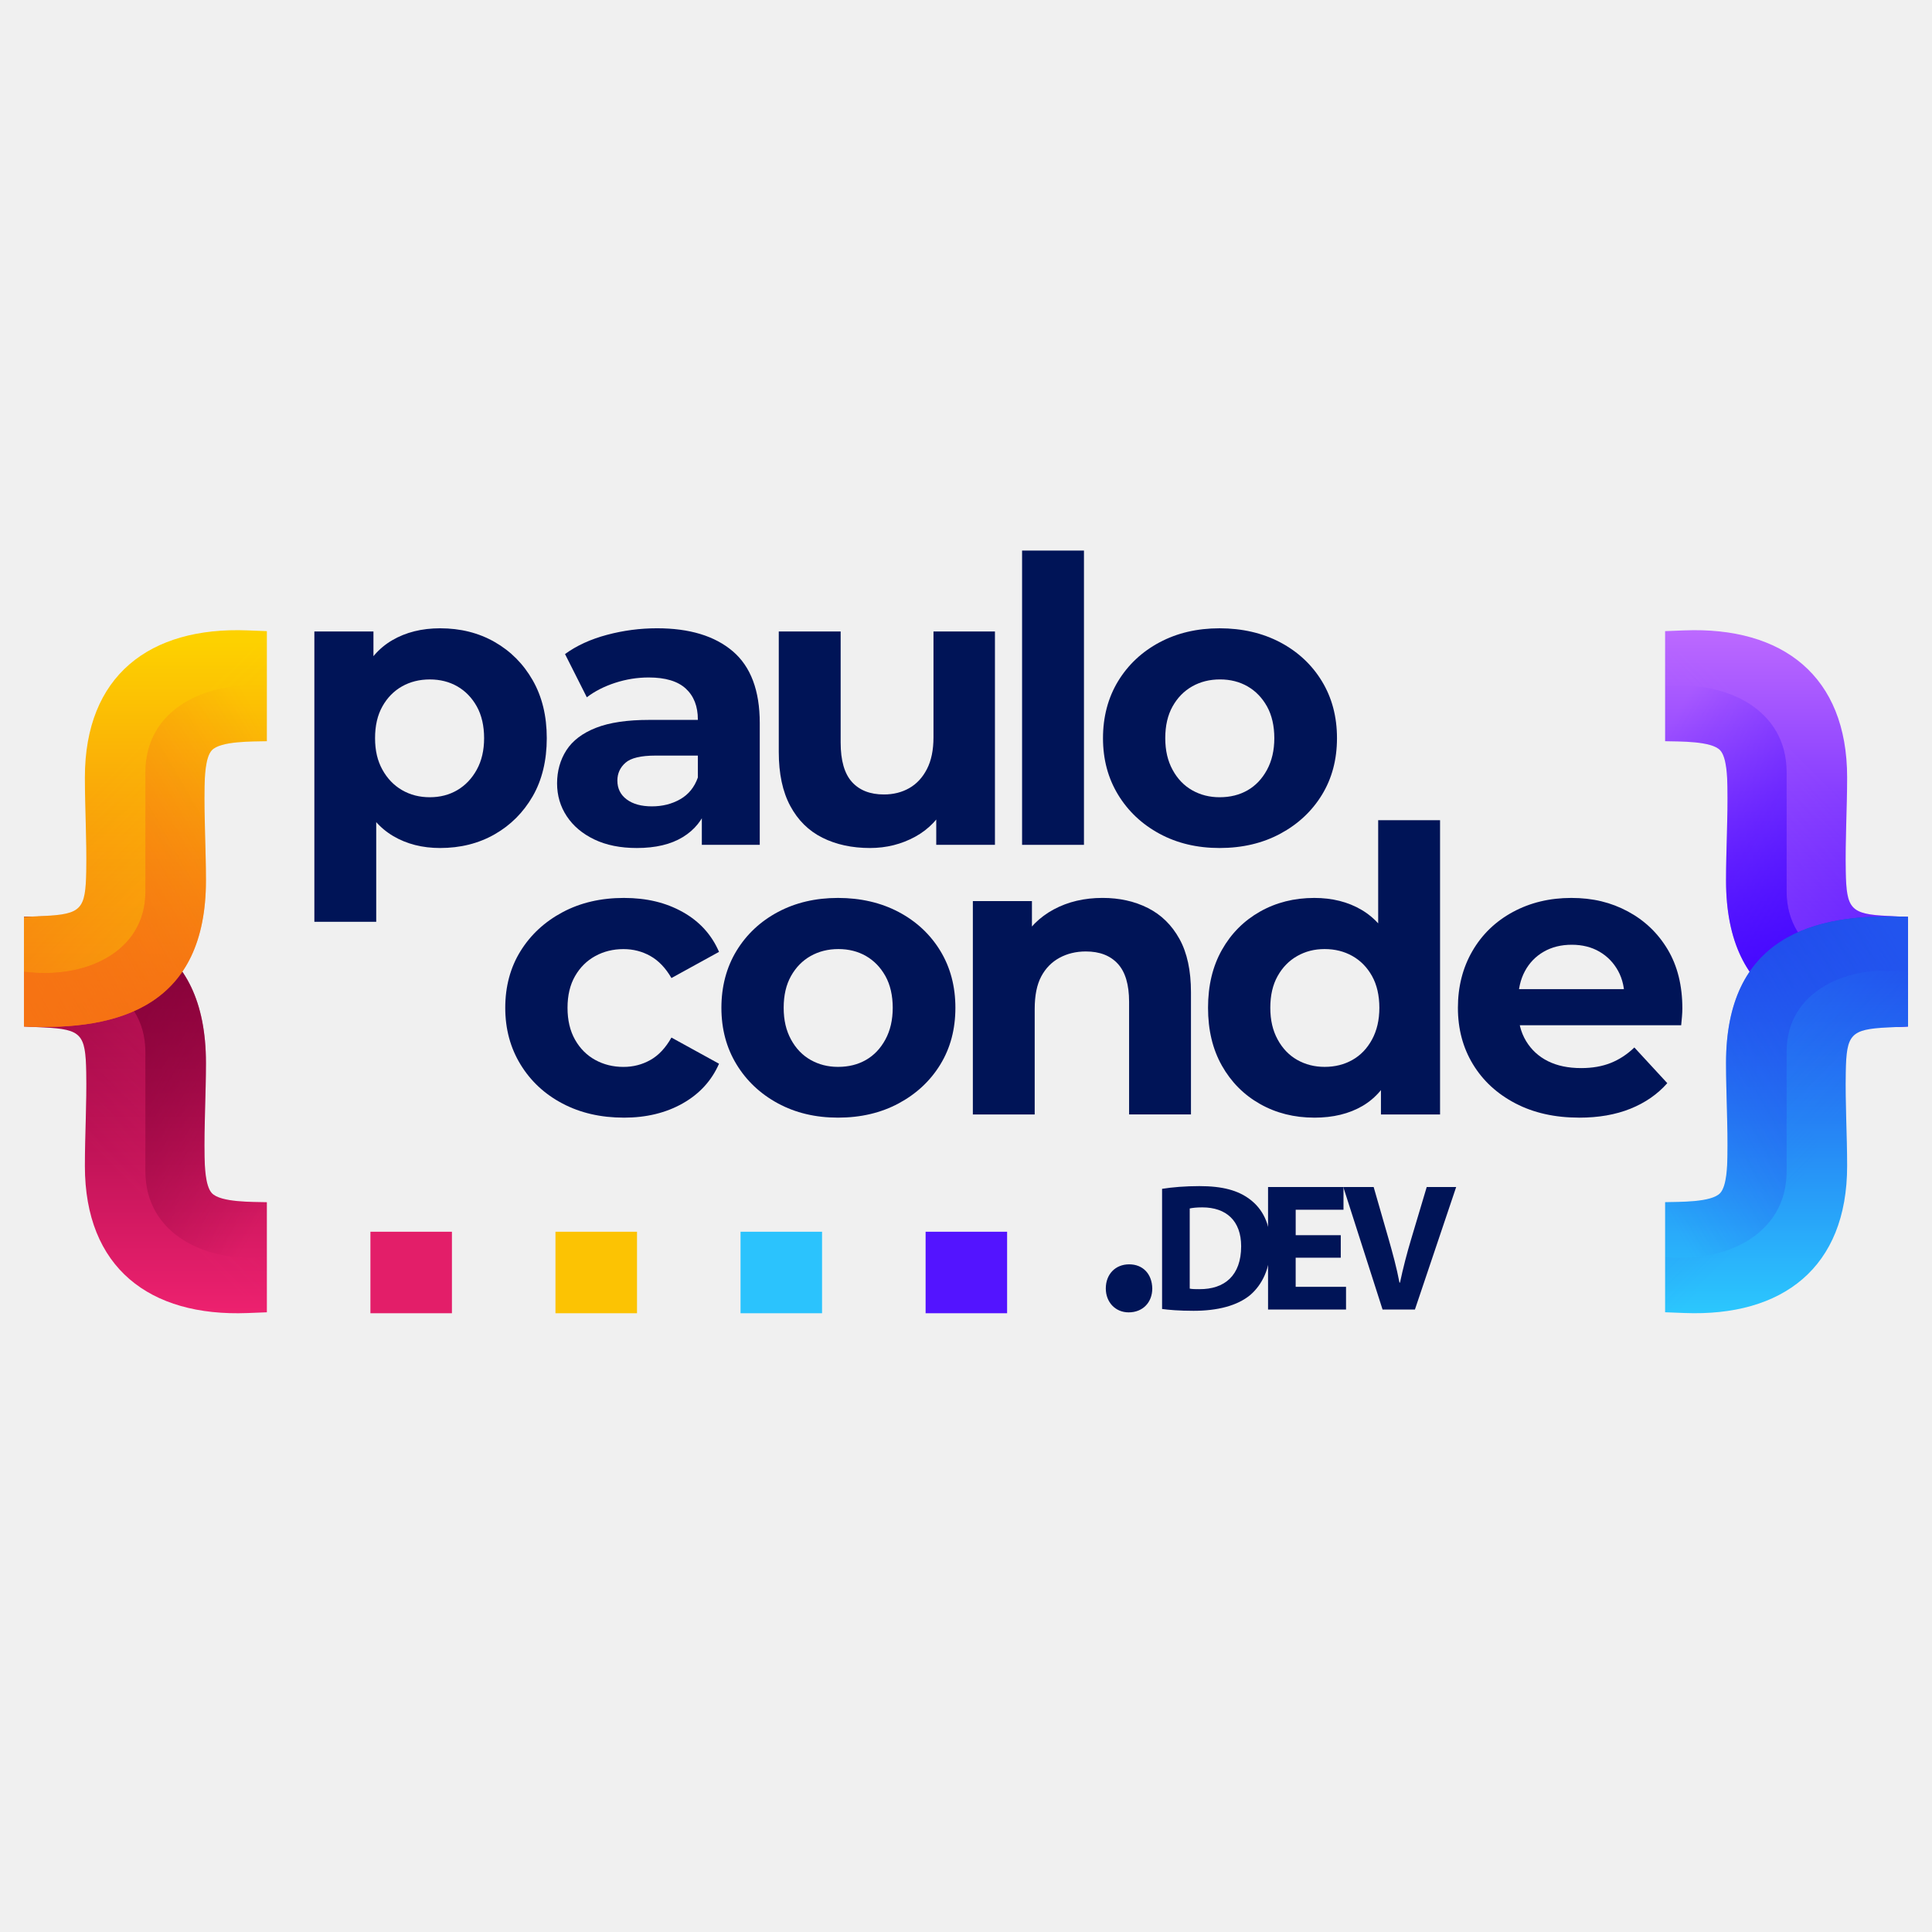
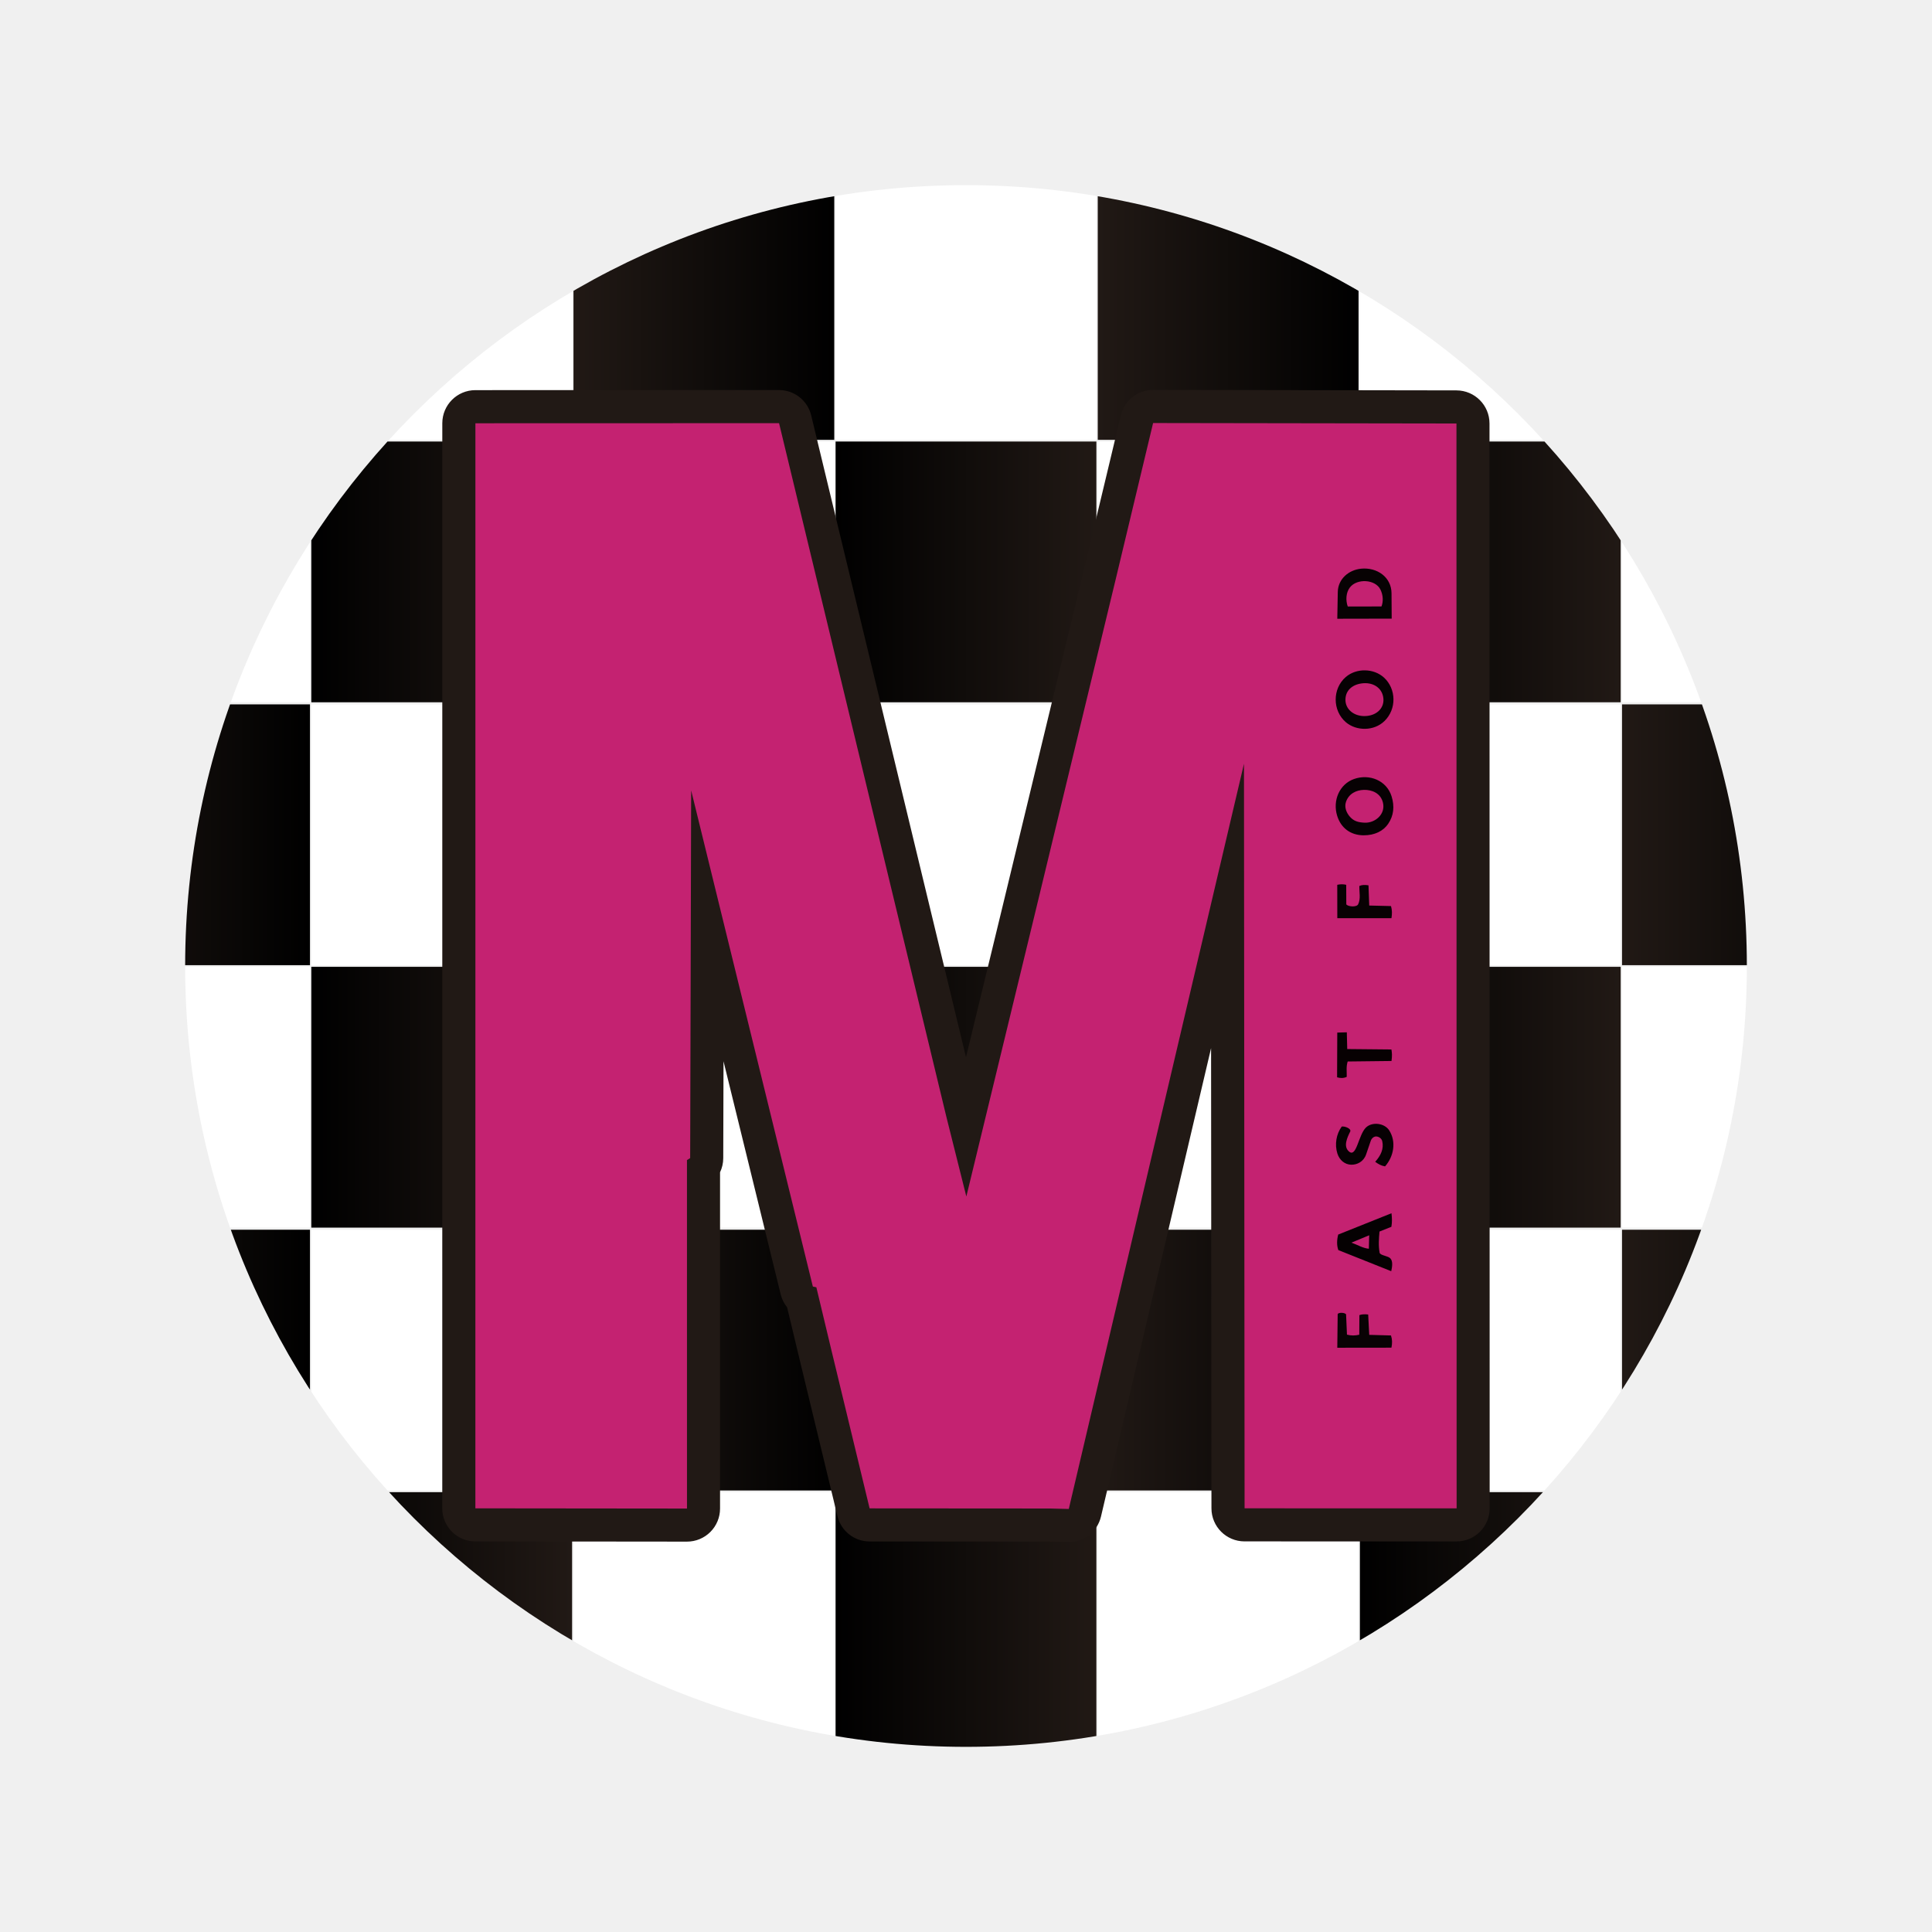
<svg xmlns="http://www.w3.org/2000/svg" xmlns:xlink="http://www.w3.org/1999/xlink" id="Layer_1" data-name="Layer 1" viewBox="0 0 1080 1080">
  <defs>
    <style>
      .cls-1 {
-         mask: url(#mask);
+         fill: none;
      }

      .cls-2 {
-         fill: #f67313;
-       }
- 
-       .cls-2, .cls-3, .cls-4, .cls-5, .cls-6, .cls-7, .cls-8, .cls-9 {
-         fill-rule: evenodd;
+         fill: #070203;
+       }
+ 
+       .cls-3 {
+         fill: #070102;
+       }
+ 
+       .cls-4 {
+         fill: #080103;
+       }
+ 
+       .cls-5 {
+         fill: #fff;
+       }
+ 
+       .cls-6 {
+         fill: url(#Degradado_sin_nombre_214);
+       }
+ 
+       .cls-7 {
+         fill: url(#Degradado_sin_nombre_214-14);
+       }
+ 
+       .cls-8 {
+         fill: url(#Degradado_sin_nombre_214-13);
+       }
+ 
+       .cls-9 {
+         fill: url(#Degradado_sin_nombre_214-12);
      }

      .cls-10 {
-         fill: #2bc3fd;
+         fill: url(#Degradado_sin_nombre_214-11);
      }

      .cls-11 {
-         fill: url(#linear-gradient-8);
+         fill: url(#Degradado_sin_nombre_214-15);
      }

      .cls-12 {
-         fill: url(#linear-gradient-7);
+         fill: url(#Degradado_sin_nombre_214-18);
      }

      .cls-13 {
-         fill: url(#linear-gradient-5);
+         fill: url(#Degradado_sin_nombre_214-17);
      }

      .cls-14 {
-         fill: url(#linear-gradient-6);
+         fill: url(#Degradado_sin_nombre_214-16);
      }

      .cls-15 {
-         fill: url(#linear-gradient-9);
+         fill: url(#Degradado_sin_nombre_214-21);
      }

      .cls-16 {
-         fill: url(#linear-gradient-4);
+         fill: url(#Degradado_sin_nombre_214-20);
      }

      .cls-17 {
-         fill: url(#linear-gradient-3);
+         fill: url(#Degradado_sin_nombre_214-10);
      }

      .cls-18 {
-         fill: url(#linear-gradient-2);
+         fill: url(#Degradado_sin_nombre_214-19);
      }

      .cls-19 {
-         fill: url(#linear-gradient);
+         fill: #090204;
      }

      .cls-20 {
-         mask: url(#mask-2);
+         fill: #c42271;
      }

      .cls-21 {
-         mask: url(#mask-3);
+         fill: #050102;
      }

      .cls-22 {
-         mask: url(#mask-4);
+         fill: #211915;
      }

      .cls-23 {
-         mask: url(#mask-5);
+         fill: url(#Degradado_sin_nombre_214-8);
      }

      .cls-24 {
-         mask: url(#mask-7);
+         fill: url(#Degradado_sin_nombre_214-7);
      }

      .cls-25 {
-         mask: url(#mask-6);
+         fill: url(#Degradado_sin_nombre_214-6);
      }

      .cls-26 {
-         mask: url(#mask-1);
-       }
- 
-       .cls-3 {
-         fill: #830037;
-       }
- 
-       .cls-4 {
-         fill: #2684f5;
+         fill: url(#Degradado_sin_nombre_214-4);
      }

      .cls-27 {
-         clip-path: url(#clippath-1);
+         fill: url(#Degradado_sin_nombre_214-5);
      }

      .cls-28 {
-         clip-path: url(#clippath-3);
+         fill: url(#Degradado_sin_nombre_214-3);
      }

      .cls-29 {
-         clip-path: url(#clippath-2);
+         fill: url(#Degradado_sin_nombre_214-2);
      }

      .cls-30 {
-         fill: #fcc303;
+         fill: url(#Degradado_sin_nombre_214-9);
      }

      .cls-31 {
-         clip-rule: evenodd;
-         fill: none;
+         fill: #070103;
      }

      .cls-32 {
-         fill: url(#linear-gradient-10);
-       }
- 
-       .cls-33 {
-         fill: url(#linear-gradient-11);
-       }
- 
-       .cls-34 {
-         fill: url(#linear-gradient-12);
-       }
- 
-       .cls-5 {
-         fill: #eb206e;
-       }
- 
-       .cls-35 {
-         fill: #e31e69;
-       }
- 
-       .cls-36 {
-         fill: #001457;
-       }
- 
-       .cls-6 {
-         fill: #25e;
-       }
- 
-       .cls-7 {
-         fill: #4004ff;
-       }
- 
-       .cls-8 {
-         fill: #b866ff;
-       }
- 
-       .cls-37 {
-         fill: #5314ff;
-       }
- 
-       .cls-38 {
        clip-path: url(#clippath);
-       }
- 
-       .cls-9 {
-         fill: #fdd000;
      }
    </style>
    <clipPath id="clippath">
-       <path class="cls-31" d="M13.39,512.58v61.22l11.08.54c21.22,1.01,23.33,3.87,23.74,25.06.31,17.34-.76,34.99-.76,52.42,0,56.82,36.12,84.32,90.96,82.18l10.77-.42v-61.54c-7.82-.23-26.04.25-30.86-5.17-3.61-4.06-3.85-15.16-3.97-20.22-.31-17.33.78-34.99.78-52.42,0-69.46-47.42-84.28-101.74-81.65" />
+       <circle class="cls-1" cx="540" cy="540" r="436.5" />
    </clipPath>
-     <linearGradient id="linear-gradient" x1="998.71" y1="586.36" x2="998.71" y2="366.56" gradientTransform="translate(1080 1100.66) rotate(-180)" gradientUnits="userSpaceOnUse">
-       <stop offset="0" stop-color="#820036" />
-       <stop offset="1" stop-color="#ed216f" />
-     </linearGradient>
-     <linearGradient id="linear-gradient-2" x1="740.9" y1="1001.93" x2="920.65" y2="822.18" gradientTransform="translate(983.99 1478.39) rotate(-180)" gradientUnits="userSpaceOnUse">
-       <stop offset="0" stop-color="#fff" />
+     <linearGradient id="Degradado_sin_nombre_214" data-name="Degradado sin nombre 214" x1="27.5" y1="172.99" x2="173.27" y2="172.99" gradientUnits="userSpaceOnUse">
+       <stop offset="0" stop-color="#211915" />
      <stop offset="1" stop-color="#000" />
    </linearGradient>
-     <mask id="mask" x="13.39" y="542.42" width="135.79" height="191.69" maskUnits="userSpaceOnUse">
-       <rect class="cls-18" x="13.39" y="542.42" width="135.79" height="191.69" />
-     </mask>
-     <linearGradient id="linear-gradient-3" x1="993.4" y1="920.9" x2="821.92" y2="821.96" gradientTransform="translate(983.99 1476.31) rotate(-180)" xlink:href="#linear-gradient-2" />
-     <mask id="mask-1" x="13.39" y="512.29" width="135.79" height="190.9" maskUnits="userSpaceOnUse">
-       <rect class="cls-17" x="13.39" y="512.29" width="135.79" height="190.9" />
-     </mask>
-     <clipPath id="clippath-1">
-       <path class="cls-31" d="M13.39,573.8v-61.22l11.08-.54c21.22-1.01,23.33-3.88,23.74-25.05.31-17.34-.76-35-.76-52.42,0-56.83,36.12-84.33,90.96-82.18l10.77.42v61.53c-7.82.23-26.04-.25-30.86,5.17-3.61,4.05-3.85,15.16-3.97,20.2-.31,17.34.78,35,.78,52.42,0,69.47-47.42,84.29-101.74,81.65" />
-     </clipPath>
-     <linearGradient id="linear-gradient-4" x1="998.71" y1="526.59" x2="998.71" y2="742.19" gradientTransform="translate(1080 1100.66) rotate(-180)" gradientUnits="userSpaceOnUse">
-       <stop offset="0" stop-color="#f56b15" />
-       <stop offset="1" stop-color="#fdd100" />
-     </linearGradient>
-     <linearGradient id="linear-gradient-5" x1="740.86" y1="855.46" x2="920.61" y2="1035.06" gradientTransform="translate(983.99 1465.28) rotate(-180)" xlink:href="#linear-gradient-2" />
-     <mask id="mask-2" x="13.39" y="352.27" width="135.79" height="191.68" maskUnits="userSpaceOnUse">
-       <rect class="cls-13" x="13.39" y="352.27" width="135.79" height="191.68" />
-     </mask>
-     <linearGradient id="linear-gradient-6" x1="993.42" y1="936.44" x2="821.93" y2="1035.39" gradientTransform="translate(983.99 1467.41) rotate(-180)" xlink:href="#linear-gradient-2" />
-     <mask id="mask-3" x="13.39" y="383.18" width="135.79" height="190.91" maskUnits="userSpaceOnUse">
-       <rect class="cls-14" x="13.39" y="383.18" width="135.79" height="190.91" />
-     </mask>
-     <clipPath id="clippath-2">
-       <path class="cls-31" d="M1066.61,573.8v-61.22l-11.09-.54c-21.23-1.02-23.34-3.88-23.73-25.06-.33-17.34.77-35,.77-52.41,0-56.83-36.12-84.33-90.97-82.18l-10.78.42v61.53c7.81.23,26.05-.25,30.87,5.17,3.61,4.05,3.86,15.16,3.95,20.2.33,17.34-.77,35-.77,52.42,0,69.47,47.43,84.29,101.74,81.65" />
-     </clipPath>
-     <linearGradient id="linear-gradient-7" x1="81.29" y1="526.45" x2="81.29" y2="747.71" gradientTransform="translate(1080 1100.66) rotate(-180)" gradientUnits="userSpaceOnUse">
-       <stop offset="0" stop-color="#3a00ff" />
-       <stop offset="1" stop-color="#bc69ff" />
-     </linearGradient>
-     <linearGradient id="linear-gradient-8" x1="219.24" y1="855.45" x2="39.47" y2="1035.07" gradientTransform="translate(1056.09 1465.28) rotate(-180)" xlink:href="#linear-gradient-2" />
-     <mask id="mask-4" x="930.81" y="352.26" width="135.79" height="191.69" maskUnits="userSpaceOnUse">
-       <rect class="cls-11" x="930.81" y="352.26" width="135.79" height="191.68" />
-     </mask>
-     <linearGradient id="linear-gradient-9" x1="-33.32" y1="936.45" x2="138.18" y2="1035.4" gradientTransform="translate(1056.09 1467.41) rotate(-180)" xlink:href="#linear-gradient-2" />
-     <mask id="mask-5" x="930.81" y="383.17" width="135.79" height="190.91" maskUnits="userSpaceOnUse">
-       <rect class="cls-15" x="930.81" y="383.18" width="135.79" height="190.91" />
-     </mask>
-     <clipPath id="clippath-3">
-       <path class="cls-31" d="M1066.61,512.58v61.22l-11.09.53c-21.23,1.01-23.34,3.88-23.73,25.06-.33,17.34.77,35,.77,52.42,0,56.82-36.12,84.32-90.97,82.17l-10.78-.42v-61.55c7.81-.23,26.05.26,30.87-5.16,3.61-4.06,3.86-15.17,3.95-20.22.33-17.34-.77-34.99-.77-52.42,0-69.46,47.43-84.3,101.74-81.65" />
-     </clipPath>
-     <linearGradient id="linear-gradient-10" x1="81.29" y1="613.64" x2="81.29" y2="350.17" gradientTransform="translate(1080 1100.66) rotate(-180)" gradientUnits="userSpaceOnUse">
-       <stop offset="0" stop-color="#1e27e8" />
-       <stop offset="1" stop-color="#2cd2ff" />
-     </linearGradient>
-     <linearGradient id="linear-gradient-11" x1="-33.32" y1="920.91" x2="138.17" y2="821.96" gradientTransform="translate(1056.09 1476.31) rotate(-180)" xlink:href="#linear-gradient-2" />
-     <mask id="mask-6" x="930.81" y="512.28" width="135.79" height="190.91" maskUnits="userSpaceOnUse">
-       <rect class="cls-33" x="930.81" y="512.28" width="135.79" height="190.91" />
-     </mask>
-     <linearGradient id="linear-gradient-12" x1="219.19" y1="1001.93" x2="39.43" y2="822.18" gradientTransform="translate(1056.09 1478.39) rotate(-180)" xlink:href="#linear-gradient-2" />
-     <mask id="mask-7" x="930.81" y="542.42" width="135.79" height="191.69" maskUnits="userSpaceOnUse">
-       <rect class="cls-34" x="930.81" y="542.42" width="135.79" height="191.69" />
-     </mask>
+     <linearGradient id="Degradado_sin_nombre_214-2" data-name="Degradado sin nombre 214" y1="466.65" y2="466.65" xlink:href="#Degradado_sin_nombre_214" />
+     <linearGradient id="Degradado_sin_nombre_214-3" data-name="Degradado sin nombre 214" y1="760.3" y2="760.3" xlink:href="#Degradado_sin_nombre_214" />
+     <linearGradient id="Degradado_sin_nombre_214-4" data-name="Degradado sin nombre 214" x1="-3576.22" y1="3677.59" x2="-3430.45" y2="3677.59" gradientTransform="translate(3750.255 -2770.576)" xlink:href="#Degradado_sin_nombre_214" />
+     <linearGradient id="Degradado_sin_nombre_214-5" data-name="Degradado sin nombre 214" x1="-3576.22" y1="3971.25" x2="-3430.45" y2="3971.25" gradientTransform="translate(3750.255 -3357.893)" xlink:href="#Degradado_sin_nombre_214" />
+     <linearGradient id="Degradado_sin_nombre_214-6" data-name="Degradado sin nombre 214" x1="-3576.22" y1="4264.9" x2="-3430.45" y2="4264.9" gradientTransform="translate(3750.255 -3945.209)" xlink:href="#Degradado_sin_nombre_214" />
+     <linearGradient id="Degradado_sin_nombre_214-7" data-name="Degradado sin nombre 214" x1="320.58" x2="466.34" xlink:href="#Degradado_sin_nombre_214" />
+     <linearGradient id="Degradado_sin_nombre_214-8" data-name="Degradado sin nombre 214" x1="320.58" y1="466.65" x2="466.34" y2="466.65" xlink:href="#Degradado_sin_nombre_214" />
+     <linearGradient id="Degradado_sin_nombre_214-9" data-name="Degradado sin nombre 214" x1="320.58" y1="760.3" x2="466.34" y2="760.3" xlink:href="#Degradado_sin_nombre_214" />
+     <linearGradient id="Degradado_sin_nombre_214-10" data-name="Degradado sin nombre 214" x1="-3283.14" y1="3677.59" x2="-3137.37" y2="3677.59" gradientTransform="translate(3750.255 -2770.576)" xlink:href="#Degradado_sin_nombre_214" />
+     <linearGradient id="Degradado_sin_nombre_214-11" data-name="Degradado sin nombre 214" x1="-3283.14" y1="3971.25" x2="-3137.37" y2="3971.25" gradientTransform="translate(3750.255 -3357.893)" xlink:href="#Degradado_sin_nombre_214" />
+     <linearGradient id="Degradado_sin_nombre_214-12" data-name="Degradado sin nombre 214" x1="-3283.14" y1="4264.9" x2="-3137.37" y2="4264.9" gradientTransform="translate(3750.255 -3945.209)" xlink:href="#Degradado_sin_nombre_214" />
+     <linearGradient id="Degradado_sin_nombre_214-13" data-name="Degradado sin nombre 214" x1="613.66" x2="759.42" xlink:href="#Degradado_sin_nombre_214" />
+     <linearGradient id="Degradado_sin_nombre_214-14" data-name="Degradado sin nombre 214" x1="613.66" y1="466.65" x2="759.42" y2="466.65" xlink:href="#Degradado_sin_nombre_214" />
+     <linearGradient id="Degradado_sin_nombre_214-15" data-name="Degradado sin nombre 214" x1="613.66" y1="760.3" x2="759.42" y2="760.3" xlink:href="#Degradado_sin_nombre_214" />
+     <linearGradient id="Degradado_sin_nombre_214-16" data-name="Degradado sin nombre 214" x1="-2990.06" y1="3677.59" x2="-2844.29" y2="3677.59" gradientTransform="translate(3750.255 -2770.576)" xlink:href="#Degradado_sin_nombre_214" />
+     <linearGradient id="Degradado_sin_nombre_214-17" data-name="Degradado sin nombre 214" x1="-2990.06" y1="3971.25" x2="-2844.29" y2="3971.25" gradientTransform="translate(3750.255 -3357.893)" xlink:href="#Degradado_sin_nombre_214" />
+     <linearGradient id="Degradado_sin_nombre_214-18" data-name="Degradado sin nombre 214" x1="-2990.06" y1="4264.9" x2="-2844.29" y2="4264.9" gradientTransform="translate(3750.255 -3945.209)" xlink:href="#Degradado_sin_nombre_214" />
+     <linearGradient id="Degradado_sin_nombre_214-19" data-name="Degradado sin nombre 214" x1="906.73" x2="1052.5" xlink:href="#Degradado_sin_nombre_214" />
+     <linearGradient id="Degradado_sin_nombre_214-20" data-name="Degradado sin nombre 214" x1="906.73" y1="466.65" x2="1052.5" y2="466.65" xlink:href="#Degradado_sin_nombre_214" />
+     <linearGradient id="Degradado_sin_nombre_214-21" data-name="Degradado sin nombre 214" x1="906.73" y1="760.3" x2="1052.5" y2="760.3" xlink:href="#Degradado_sin_nombre_214" />
  </defs>
-   <g>
-     <path class="cls-36" d="M175.73,515.28v-162.29h33.03v24.39l-.67,35.47,2.22,35.25v67.18h-34.59ZM246.01,474.04c-9.9,0-18.62-2.22-26.16-6.65-7.54-4.43-13.41-11.2-17.62-20.29s-6.32-20.58-6.32-34.47,2-25.57,5.99-34.59c3.99-9.01,9.79-15.74,17.4-20.17,7.61-4.43,16.52-6.65,26.72-6.65,11.38,0,21.54,2.55,30.48,7.65,8.94,5.1,16.04,12.23,21.28,21.39,5.24,9.17,7.87,19.95,7.87,32.37s-2.63,23.39-7.87,32.48c-5.25,9.09-12.34,16.18-21.28,21.28-8.94,5.1-19.1,7.65-30.48,7.65ZM240.25,445.66c5.76,0,10.9-1.33,15.41-3.99,4.51-2.66,8.13-6.46,10.86-11.42,2.73-4.95,4.1-10.83,4.1-17.62s-1.37-12.86-4.1-17.74c-2.74-4.88-6.36-8.61-10.86-11.2-4.51-2.58-9.64-3.88-15.41-3.88s-10.94,1.3-15.52,3.88c-4.58,2.59-8.24,6.32-10.97,11.2-2.74,4.88-4.1,10.79-4.1,17.74s1.36,12.67,4.1,17.62c2.73,4.95,6.39,8.76,10.97,11.42,4.58,2.66,9.75,3.99,15.52,3.99Z" />
-     <path class="cls-36" d="M355.97,474.04c-9.17,0-17.07-1.59-23.72-4.77-6.65-3.18-11.79-7.5-15.41-12.97-3.62-5.47-5.43-11.6-5.43-18.4s1.74-13.12,5.21-18.51c3.47-5.39,8.98-9.57,16.52-12.53,7.54-2.96,17.44-4.43,29.71-4.43h31.48v19.95h-27.93c-8.13,0-13.71,1.33-16.74,3.99-3.03,2.66-4.54,5.99-4.54,9.98,0,4.43,1.74,7.95,5.21,10.53,3.47,2.59,8.16,3.88,14.08,3.88s11.2-1.33,15.85-3.99c4.66-2.66,7.94-6.72,9.87-12.19l5.32,16.18c-2.52,7.39-7.09,13.12-13.75,17.18-6.65,4.07-15.22,6.1-25.72,6.1ZM392.33,472.27v-23.28l-2.22-5.1v-41.68c0-7.39-2.26-13.15-6.76-17.29-4.51-4.14-11.42-6.21-20.73-6.21-6.36,0-12.6,1-18.73,2.99-6.13,2-11.42,4.69-15.85,8.09l-12.19-24.17c6.5-4.73,14.33-8.31,23.5-10.75,9.16-2.44,18.47-3.66,27.93-3.66,18.18,0,32.29,4.29,42.35,12.86,10.05,8.57,15.08,21.95,15.08,40.13v68.06h-32.37Z" />
-     <path class="cls-36" d="M486.33,474.04c-10.05,0-18.92-1.92-26.6-5.76-7.69-3.84-13.67-9.75-17.96-17.74-4.29-7.98-6.43-18.03-6.43-30.15v-67.4h34.59v62.08c0,10.05,2.11,17.4,6.32,22.06,4.21,4.66,10.16,6.98,17.85,6.98,5.32,0,10.05-1.18,14.19-3.55,4.14-2.36,7.43-5.91,9.87-10.64,2.44-4.73,3.66-10.64,3.66-17.74v-59.19h34.36v119.28h-32.81v-33.03l5.99,9.75c-4.14,8.28-10.05,14.52-17.74,18.73-7.69,4.21-16.11,6.32-25.27,6.32Z" />
-     <path class="cls-36" d="M571.35,472.27v-164.5h34.59v164.5h-34.59Z" />
-     <path class="cls-36" d="M681.76,474.04c-12.56,0-23.76-2.66-33.59-7.98-9.83-5.32-17.55-12.6-23.17-21.84-5.62-9.24-8.42-19.77-8.42-31.59s2.81-22.58,8.42-31.81c5.62-9.23,13.34-16.48,23.17-21.73,9.83-5.24,21.02-7.87,33.59-7.87s24.02,2.63,33.92,7.87c9.9,5.25,17.66,12.49,23.28,21.73,5.62,9.24,8.42,19.84,8.42,31.81s-2.81,22.54-8.42,31.7c-5.62,9.17-13.38,16.41-23.28,21.73-9.9,5.32-21.21,7.98-33.92,7.98ZM681.76,445.66c5.91,0,11.12-1.29,15.63-3.88,4.51-2.58,8.13-6.39,10.86-11.42,2.73-5.02,4.1-10.94,4.1-17.74s-1.37-12.86-4.1-17.74c-2.74-4.88-6.36-8.61-10.86-11.2-4.51-2.58-9.64-3.88-15.41-3.88s-10.94,1.3-15.52,3.88c-4.58,2.59-8.24,6.32-10.97,11.2-2.74,4.88-4.1,10.79-4.1,17.74s1.36,12.71,4.1,17.74c2.73,5.03,6.39,8.83,10.97,11.42,4.58,2.59,9.68,3.88,15.3,3.88Z" />
+   <g class="cls-32">
+     <g>
+       <g>
+         <rect class="cls-5" x="27.5" y="246.81" width="145.77" height="145.77" />
+         <rect class="cls-5" x="27.5" y="540.47" width="145.77" height="145.77" />
+         <rect class="cls-5" x="27.5" y="834.13" width="145.77" height="145.77" />
+         <rect class="cls-5" x="174.04" y="687.42" width="145.77" height="145.77" transform="translate(493.8403 1520.61) rotate(-180)" />
+         <rect class="cls-5" x="174.04" y="393.76" width="145.77" height="145.77" transform="translate(493.84 933.29) rotate(-180)" />
+         <rect class="cls-5" x="174.04" y="100.1" width="145.77" height="145.77" transform="translate(493.84 345.98) rotate(-180)" />
+         <rect class="cls-5" x="320.58" y="246.81" width="145.77" height="145.77" />
+         <rect class="cls-5" x="320.58" y="540.47" width="145.77" height="145.77" />
+         <rect class="cls-5" x="320.58" y="834.13" width="145.77" height="145.77" />
+         <rect class="cls-5" x="467.12" y="687.42" width="145.77" height="145.77" transform="translate(1080 1520.61) rotate(-180)" />
+         <rect class="cls-5" x="467.12" y="393.76" width="145.77" height="145.77" transform="translate(1080 933.2934) rotate(-180)" />
+         <rect class="cls-5" x="467.12" y="100.1" width="145.77" height="145.77" transform="translate(1080 345.977) rotate(-180)" />
+         <rect class="cls-5" x="613.66" y="246.81" width="145.77" height="145.77" />
+         <rect class="cls-5" x="613.66" y="540.47" width="145.77" height="145.77" />
+         <rect class="cls-5" x="613.66" y="834.13" width="145.77" height="145.77" />
+         <rect class="cls-5" x="760.19" y="687.42" width="145.77" height="145.77" transform="translate(1666.16 1520.61) rotate(-180)" />
+         <rect class="cls-5" x="760.19" y="393.76" width="145.77" height="145.77" transform="translate(1666.16 933.2934) rotate(-180)" />
+         <rect class="cls-5" x="760.19" y="100.1" width="145.77" height="145.77" transform="translate(1666.16 345.977) rotate(-180)" />
+         <rect class="cls-5" x="906.73" y="246.81" width="145.77" height="145.77" />
+         <rect class="cls-5" x="906.73" y="540.47" width="145.77" height="145.77" />
+         <rect class="cls-5" x="906.73" y="834.13" width="145.77" height="145.77" />
+       </g>
+       <g>
+         <rect class="cls-6" x="27.5" y="100.1" width="145.77" height="145.77" />
+         <rect class="cls-29" x="27.5" y="393.76" width="145.77" height="145.77" />
+         <rect class="cls-28" x="27.5" y="687.42" width="145.77" height="145.77" />
+         <rect class="cls-26" x="174.04" y="834.13" width="145.77" height="145.77" transform="translate(493.8403 1814.023) rotate(-180)" />
+         <rect class="cls-27" x="174.04" y="540.47" width="145.77" height="145.77" transform="translate(493.8403 1226.707) rotate(-180)" />
+         <rect class="cls-25" x="174.04" y="246.81" width="145.77" height="145.77" transform="translate(493.84 639.39) rotate(-180)" />
+         <rect class="cls-24" x="320.58" y="100.1" width="145.77" height="145.77" />
+         <rect class="cls-23" x="320.58" y="393.76" width="145.77" height="145.77" />
+         <rect class="cls-30" x="320.58" y="687.42" width="145.77" height="145.77" />
+         <rect class="cls-17" x="467.12" y="834.13" width="145.77" height="145.77" transform="translate(1080 1814.023) rotate(-180)" />
+         <rect class="cls-10" x="467.12" y="540.47" width="145.77" height="145.77" transform="translate(1080 1226.707) rotate(-180)" />
+         <rect class="cls-9" x="467.12" y="246.81" width="145.77" height="145.77" transform="translate(1080 639.3902) rotate(-180)" />
+         <rect class="cls-8" x="613.66" y="100.1" width="145.77" height="145.77" />
+         <rect class="cls-7" x="613.66" y="393.76" width="145.77" height="145.77" />
+         <rect class="cls-11" x="613.66" y="687.42" width="145.77" height="145.77" />
+         <rect class="cls-14" x="760.19" y="834.13" width="145.77" height="145.77" transform="translate(1666.16 1814.023) rotate(-180)" />
+         <rect class="cls-13" x="760.19" y="540.47" width="145.77" height="145.77" transform="translate(1666.16 1226.707) rotate(-180)" />
+         <rect class="cls-12" x="760.19" y="246.81" width="145.77" height="145.77" transform="translate(1666.16 639.3902) rotate(-180)" />
+         <rect class="cls-18" x="906.73" y="100.1" width="145.77" height="145.77" />
+         <rect class="cls-16" x="906.73" y="393.76" width="145.77" height="145.77" />
+         <rect class="cls-15" x="906.73" y="687.42" width="145.77" height="145.77" />
+       </g>
+     </g>
  </g>
  <g>
-     <path class="cls-36" d="M348.73,624.77c-12.86,0-24.28-2.62-34.25-7.87-9.98-5.24-17.81-12.53-23.5-21.84-5.69-9.31-8.54-19.88-8.54-31.7s2.84-22.54,8.54-31.7c5.69-9.16,13.52-16.41,23.5-21.73s21.39-7.98,34.25-7.98,23.54,2.63,32.92,7.87c9.38,5.25,16.15,12.68,20.29,22.28l-26.6,14.63c-3.25-5.62-7.17-9.72-11.75-12.3-4.58-2.58-9.61-3.88-15.08-3.88-5.76,0-11.01,1.3-15.74,3.88-4.73,2.59-8.5,6.32-11.31,11.2-2.81,4.88-4.21,10.79-4.21,17.74s1.4,12.9,4.21,17.85c2.81,4.95,6.58,8.72,11.31,11.31,4.73,2.59,9.98,3.88,15.74,3.88,5.47,0,10.49-1.29,15.08-3.88,4.58-2.58,8.5-6.76,11.75-12.53l26.6,14.63c-4.14,9.46-10.9,16.85-20.29,22.17-9.39,5.32-20.36,7.98-32.92,7.98Z" />
-     <path class="cls-36" d="M468.45,624.77c-12.56,0-23.76-2.66-33.59-7.98-9.83-5.32-17.55-12.6-23.17-21.84-5.62-9.24-8.42-19.77-8.42-31.59s2.81-22.58,8.42-31.81c5.62-9.23,13.34-16.48,23.17-21.73,9.83-5.24,21.02-7.87,33.59-7.87s24.02,2.63,33.92,7.87c9.9,5.25,17.66,12.49,23.28,21.73,5.62,9.24,8.42,19.84,8.42,31.81s-2.81,22.54-8.42,31.7c-5.62,9.17-13.38,16.41-23.28,21.73-9.9,5.32-21.21,7.98-33.92,7.98ZM468.45,596.39c5.91,0,11.12-1.29,15.63-3.88,4.51-2.58,8.13-6.39,10.86-11.42,2.73-5.02,4.1-10.94,4.1-17.74s-1.37-12.86-4.1-17.74c-2.74-4.88-6.36-8.61-10.86-11.2-4.51-2.58-9.64-3.88-15.41-3.88s-10.94,1.3-15.52,3.88c-4.58,2.59-8.24,6.32-10.97,11.2-2.74,4.88-4.1,10.79-4.1,17.74s1.36,12.71,4.1,17.74c2.73,5.03,6.39,8.83,10.97,11.42,4.58,2.59,9.68,3.88,15.3,3.88Z" />
-     <path class="cls-36" d="M543.83,623v-119.28h33.03v33.03l-6.21-9.98c4.29-7.98,10.42-14.11,18.4-18.4,7.98-4.29,17.07-6.43,27.27-6.43,9.46,0,17.92,1.88,25.38,5.65,7.46,3.77,13.34,9.53,17.63,17.29,4.29,7.76,6.43,17.7,6.43,29.82v68.28h-34.59v-62.96c0-9.61-2.11-16.7-6.32-21.28-4.21-4.58-10.16-6.87-17.85-6.87-5.47,0-10.39,1.19-14.74,3.55-4.36,2.37-7.76,5.84-10.2,10.42-2.44,4.58-3.66,10.64-3.66,18.18v58.97h-34.59Z" />
-     <path class="cls-36" d="M734.71,624.77c-11.23,0-21.36-2.55-30.37-7.65-9.02-5.1-16.11-12.23-21.28-21.39-5.18-9.16-7.76-19.95-7.76-32.37s2.58-23.2,7.76-32.37c5.17-9.16,12.27-16.29,21.28-21.39,9.01-5.1,19.14-7.65,30.37-7.65,10.05,0,18.84,2.22,26.38,6.65,7.54,4.43,13.38,11.16,17.51,20.17,4.14,9.02,6.21,20.55,6.21,34.59s-2,25.42-5.99,34.59c-3.99,9.17-9.72,15.93-17.18,20.29-7.46,4.36-16.44,6.54-26.94,6.54ZM740.48,596.39c5.76,0,10.94-1.29,15.52-3.88,4.58-2.58,8.24-6.39,10.97-11.42,2.73-5.02,4.1-10.94,4.1-17.74s-1.37-12.86-4.1-17.74c-2.74-4.88-6.39-8.61-10.97-11.2-4.58-2.58-9.75-3.88-15.52-3.88s-10.72,1.3-15.3,3.88c-4.58,2.59-8.24,6.32-10.97,11.2-2.74,4.88-4.1,10.79-4.1,17.74s1.36,12.71,4.1,17.74c2.73,5.03,6.39,8.83,10.97,11.42,4.58,2.59,9.68,3.88,15.3,3.88ZM771.96,623v-24.39l.67-35.47-2.22-35.25v-69.39h34.59v164.5h-33.03Z" />
-     <path class="cls-36" d="M882.81,624.77c-13.6,0-25.5-2.66-35.69-7.98s-18.11-12.6-23.72-21.84c-5.62-9.24-8.42-19.77-8.42-31.59s2.7-22.39,8.09-31.7c5.39-9.31,12.93-16.59,22.61-21.84,9.68-5.24,20.58-7.87,32.7-7.87s22.21,2.52,31.59,7.54c9.38,5.03,16.81,12.12,22.28,21.28,5.47,9.17,8.2,20.17,8.2,33.03,0,1.33-.08,2.85-.22,4.54-.15,1.7-.3,3.29-.44,4.77h-96.88v-20.17h78.7l-13.52,5.99c.15-6.21-1.04-11.6-3.55-16.18-2.52-4.58-5.99-8.17-10.42-10.75-4.43-2.58-9.61-3.88-15.52-3.88s-11.12,1.3-15.63,3.88c-4.51,2.59-8.02,6.21-10.53,10.86-2.51,4.66-3.77,10.16-3.77,16.52v5.32c0,6.65,1.48,12.42,4.43,17.29,2.96,4.88,7.02,8.61,12.19,11.2,5.17,2.59,11.38,3.88,18.62,3.88,6.21,0,11.71-.96,16.52-2.88,4.8-1.92,9.2-4.8,13.19-8.65l18.4,19.95c-5.47,6.21-12.34,10.97-20.62,14.3-8.28,3.33-17.81,4.99-28.6,4.99Z" />
+     <path class="cls-22" d="M597.47,862.02c-.16,0-.32,0-.48,0l-10.18-.26-100.7-.07c-8.54,0-15.97-5.86-17.97-14.16l-21.33-88.31-6.81-28.41c-1.68-2.08-2.92-4.53-3.58-7.22l-31.97-130.34-.15,54.17c0,2.78-.64,5.47-1.79,7.9v187.96c.01,4.91-1.94,9.62-5.41,13.09-3.47,3.47-8.17,5.41-13.08,5.41h-.02l-118.29-.12c-10.21,0-18.48-8.29-18.48-18.5l.02-606.57c0-10.21,8.28-18.5,18.49-18.5l169.74-.05h0c8.55,0,15.98,5.85,17.98,14.16l86.54,358.8,20.5-84.56,44.94-186.01,21.13-88.28c1.99-8.32,9.43-14.19,17.99-14.19h.03l169.58.27c10.21.02,18.47,8.29,18.47,18.5l.09,606.44c0,4.91-1.95,9.61-5.42,13.08-3.47,3.47-8.18,5.42-13.08,5.42h0l-118.52-.02c-10.21,0-18.49-8.27-18.5-18.48l-.21-257.25-61.54,261.83c-1.97,8.38-9.44,14.27-18,14.27ZM284.24,824.69l81.29.08v-176.28c-.01-2.81.63-5.53,1.8-7.99l.53-198.73c.02-9.35,7.02-17.21,16.31-18.32,9.28-1.11,17.94,4.88,20.16,13.96l66.34,270.49c1.73,2.12,2.99,4.62,3.65,7.38l8.45,35.28,17.91,74.14,82.18.05,94.5-402.05c2.15-9.14,10.81-15.22,20.13-14.14,9.33,1.08,16.37,8.97,16.38,18.36l.33,397.74h81.54s-.08-569.45-.08-569.45l-136.49-.21-17.74,74.1-44.95,186.06-38.32,158.06c-2.01,8.27-9.4,14.11-17.91,14.14h-.07c-8.48,0-15.88-5.77-17.94-14l-11.12-44.38c-.01-.05-.03-.11-.04-.16l-90.15-373.76-136.67.04-.02,569.59Z" />
+     <polygon class="cls-20" points="529.07 624.48 540.19 668.86 578.51 510.82 623.45 324.79 644.59 236.48 814.17 236.74 814.26 843.18 695.73 843.16 695.39 426.94 597.46 843.52 587.05 843.26 486.12 843.19 464.79 754.87 456.34 719.59 454.39 719.19 386.36 441.82 385.81 647.38 384.02 648.49 384.03 843.29 265.74 843.17 265.76 236.61 435.5 236.56 529.07 624.48" />
  </g>
-   <g class="cls-38">
-     <rect class="cls-19" x="13.39" y="509.94" width="135.79" height="226.19" />
-   </g>
-   <g class="cls-1">
-     <path class="cls-5" d="M13.39,543.19c33.49-4.46,67.88,10.51,67.88,44.77v66.73c0,35.56,34.3,51.29,67.91,48.1v30.77l-10.77.42c-54.85,2.15-90.96-25.35-90.96-82.18,0-17.43,1.08-35.07.76-52.42-.41-21.19-2.52-24.05-23.74-25.06l-11.08-.54v-30.61Z" />
-   </g>
-   <g class="cls-26">
-     <path class="cls-3" d="M13.39,512.58v30.61c33.49-4.46,67.88,10.51,67.88,44.77v66.73c0,35.56,34.3,51.29,67.91,48.1v-30.77c-7.82-.23-26.04.25-30.86-5.17-3.61-4.06-3.85-15.16-3.97-20.22-.31-17.33.78-34.99.78-52.42,0-69.46-47.42-84.28-101.74-81.65" />
-   </g>
-   <g class="cls-27">
-     <rect class="cls-16" x="13.39" y="350.23" width="135.79" height="226.2" />
-   </g>
-   <g class="cls-20">
-     <path class="cls-9" d="M13.39,543.18c33.49,4.46,67.88-10.51,67.88-44.77v-66.73c0-35.55,34.3-51.28,67.91-48.09v-30.77l-10.77-.42c-54.85-2.15-90.96,25.35-90.96,82.18,0,17.43,1.08,35.08.76,52.42-.41,21.17-2.52,24.04-23.74,25.05l-11.08.54v30.6Z" />
-   </g>
-   <g class="cls-21">
-     <path class="cls-2" d="M13.39,573.8v-30.62c33.49,4.46,67.88-10.51,67.88-44.77v-66.73c0-35.55,34.3-51.28,67.91-48.09v30.76c-7.82.23-26.04-.25-30.86,5.17-3.61,4.05-3.85,15.16-3.97,20.2-.31,17.34.78,35,.78,52.42,0,69.47-47.42,84.29-101.74,81.65" />
-   </g>
-   <g class="cls-29">
-     <rect class="cls-12" x="930.81" y="350.23" width="135.79" height="226.2" />
-   </g>
-   <g class="cls-22">
-     <path class="cls-8" d="M1066.61,543.18c-33.49,4.46-67.87-10.51-67.87-44.77v-66.73c0-35.55-34.31-51.29-67.92-48.1v-30.76l10.78-.42c54.85-2.15,90.97,25.35,90.97,82.18,0,17.41-1.1,35.07-.77,52.41.4,21.18,2.5,24.04,23.73,25.06l11.09.54v30.6Z" />
-   </g>
-   <g class="cls-23">
-     <path class="cls-7" d="M1066.61,573.8v-30.62c-33.49,4.46-67.87-10.51-67.87-44.77v-66.73c0-35.55-34.31-51.29-67.92-48.1v30.77c7.81.23,26.05-.25,30.87,5.17,3.61,4.05,3.86,15.16,3.95,20.2.33,17.34-.77,35-.77,52.42,0,69.47,47.43,84.29,101.74,81.65" />
-   </g>
-   <g class="cls-28">
-     <rect class="cls-32" x="930.81" y="509.93" width="135.79" height="226.21" />
-   </g>
-   <g class="cls-25">
-     <path class="cls-6" d="M1066.61,512.58v30.6c-33.49-4.45-67.87,10.52-67.87,44.78v66.73c0,35.56-34.31,51.28-67.92,48.1v-30.77c7.81-.23,26.05.26,30.87-5.16,3.61-4.06,3.86-15.17,3.95-20.22.33-17.34-.77-34.99-.77-52.42,0-69.46,47.43-84.3,101.74-81.65" />
-   </g>
-   <g class="cls-24">
-     <path class="cls-4" d="M1066.61,543.18c-33.49-4.45-67.87,10.52-67.87,44.78v66.73c0,35.56-34.31,51.28-67.92,48.1v30.77l10.78.42c54.85,2.15,90.97-25.35,90.97-82.17,0-17.43-1.1-35.08-.77-52.42.4-21.18,2.5-24.05,23.73-25.06l11.09-.53v-30.62Z" />
-   </g>
-   <g>
-     <rect class="cls-37" x="517.42" y="688.55" width="45.56" height="45.56" />
-     <rect class="cls-10" x="413.97" y="688.55" width="45.56" height="45.56" />
-     <rect class="cls-30" x="310.51" y="688.55" width="45.58" height="45.56" />
-     <rect class="cls-35" x="207.07" y="688.55" width="45.56" height="45.56" />
-   </g>
-   <g>
-     <path class="cls-36" d="M618.15,720.27c0-7.98,5.37-13.5,13.06-13.5s12.77,5.37,12.92,13.5c0,7.69-5.23,13.35-13.21,13.35-7.4,0-12.77-5.66-12.77-13.35Z" />
-     <path class="cls-36" d="M649.61,664.56c5.69-.91,13.11-1.52,20.83-1.52,13.11,0,21.64,2.44,28.15,7.32,7.11,5.28,11.58,13.72,11.58,25.81,0,13.11-4.78,22.15-11.28,27.74-7.21,6-18.29,8.84-31.7,8.84-8.03,0-13.82-.51-17.58-1.02v-67.16ZM665.05,720.34c1.32.31,3.56.31,5.39.31,14.12.1,23.37-7.62,23.37-23.98,0-14.23-8.33-21.74-21.74-21.74-3.35,0-5.69.31-7.01.61v44.81Z" />
-     <path class="cls-36" d="M749.49,703.07h-25.2v16.26h28.15v12.7h-43.59v-68.48h42.17v12.7h-26.72v14.23h25.2v12.6Z" />
-     <path class="cls-36" d="M772.86,732.02l-21.95-68.48h16.97l8.33,28.96c2.34,8.23,4.47,15.95,6.1,24.49h.3c1.73-8.23,3.86-16.36,6.2-24.18l8.74-29.26h16.46l-23.06,68.48h-18.09Z" />
-   </g>
+   <path class="cls-31" d="M763.64,645.38c-1.36,3.98-5.02,5.83-8.42,5.7s-6.42-2.47-7.62-6.26c-1.62-5.11-.59-10.92,2.44-15.07,1.69-.28,5.19,1.05,4.81,2.63-1.68,3.41-4.19,8.5-.67,11.39,4.15,3.41,5.16-9.27,9.36-13.44,3.4-3.36,10.38-2.61,13.06,1.59,4.06,6.39,2.48,14.64-2.35,20.1-2.17-.39-3.68-1.22-5.51-2.57,3.07-3.39,4.96-7.24,3.93-11.56-.38-1.6-1.98-2.51-3.28-2.6-1.22-.08-2.6.88-3.13,2.44l-2.61,7.65Z" />
+   <path class="cls-19" d="M764.82,734.79l.59,11.4,12.16.34c.74,2.26.75,4.3.26,6.83l-30.28.04.22-18.77c.34-1.13,4.4-.93,4.7.2l.49,11.24c2.33.63,4.65.59,6.88.04l.07-10.95c1.34-.49,2.82-.58,4.9-.35Z" />
+   <path class="cls-4" d="M765,494.9l.41,11.3,12.17.3c.66,2.3.64,4.32.26,6.78h-30.28s-.03-18.67-.03-18.67c1.91-.42,3.46-.36,5.01,0l.05,10.99c1.21,1.3,5.81,1.62,6.64-.12,1.51-3.19.57-6.71.66-10.22,1.43-.6,2.86-.74,5.13-.35Z" />
+   <path class="cls-3" d="M777.86,593.1l-24.49.28c-.92,2.87-.48,5.46-.53,8.58-1.77.87-3.73.76-5.4.26l.1-25,5.34-.15.23,9.35,24.7.24c.35,2.01.44,3.53.05,6.43Z" />
+   <path class="cls-31" d="M762.29,466.95c-7.5-.05-12.73-4.25-14.79-10.86-2.68-8.59,1.28-17.76,9.43-20.63,8.59-3.03,18.23.81,20.99,9.74,1.7,5.5,1.22,10.72-1.93,15.35-2.69,3.96-7.53,6.43-13.7,6.39ZM762.38,441.55c-4.23.13-8.4,2.08-9.98,6.74-1.05,3.1.42,6.23,2.17,8.23,2.16,2.47,4.56,3.21,8.31,3.37,5.73.24,11.67-4.63,10.23-11.06-1.23-5.5-6.27-7.42-10.74-7.28Z" />
+   <path class="cls-31" d="M773.87,403.12c-5.82,5.63-15.64,5.63-21.53.6-7.57-6.48-7.58-18.83,0-25.3,5.95-5.08,15.63-4.88,21.35.38,6.81,6.26,7.16,17.57.19,24.32ZM773.32,390.45c-.51-5.65-5.3-8.91-11.1-8.52-5.56.37-10.05,3.51-10.11,9.16-.06,5.22,4.42,9.08,10.28,9.2,6.51.14,11.46-3.98,10.94-9.83Z" />
+   <path class="cls-2" d="M777.97,345.82l-30.42.06.28-14.96c.13-7.24,6.08-12.33,13.03-13.02,8.89-.88,16.95,4.7,17.01,13.73l.1,14.19ZM771.67,329.56c-2.87-5.81-13.18-6.27-17.08-1.17-2.2,2.87-2.43,7.23-1.18,10.65l18.85-.03c1.05-2.7.98-6.27-.59-9.45Z" />
+   <path class="cls-21" d="M777.26,703.5c1.48,1.61.98,4.74.45,7.11l-29.57-11.8c-.97-2.72-.85-5.66-.07-8.69l29.78-11.91c.31,2.59.4,5-.06,7.58l-6.64,2.65c-.33,3.95-.67,7.72.08,11.92.6,1.54,4.64,1.61,6.04,3.13ZM765.39,690.53l-9.93,4.12c3.76,1.35,6.35,3.08,9.74,3.41l.19-7.52Z" />
</svg>
